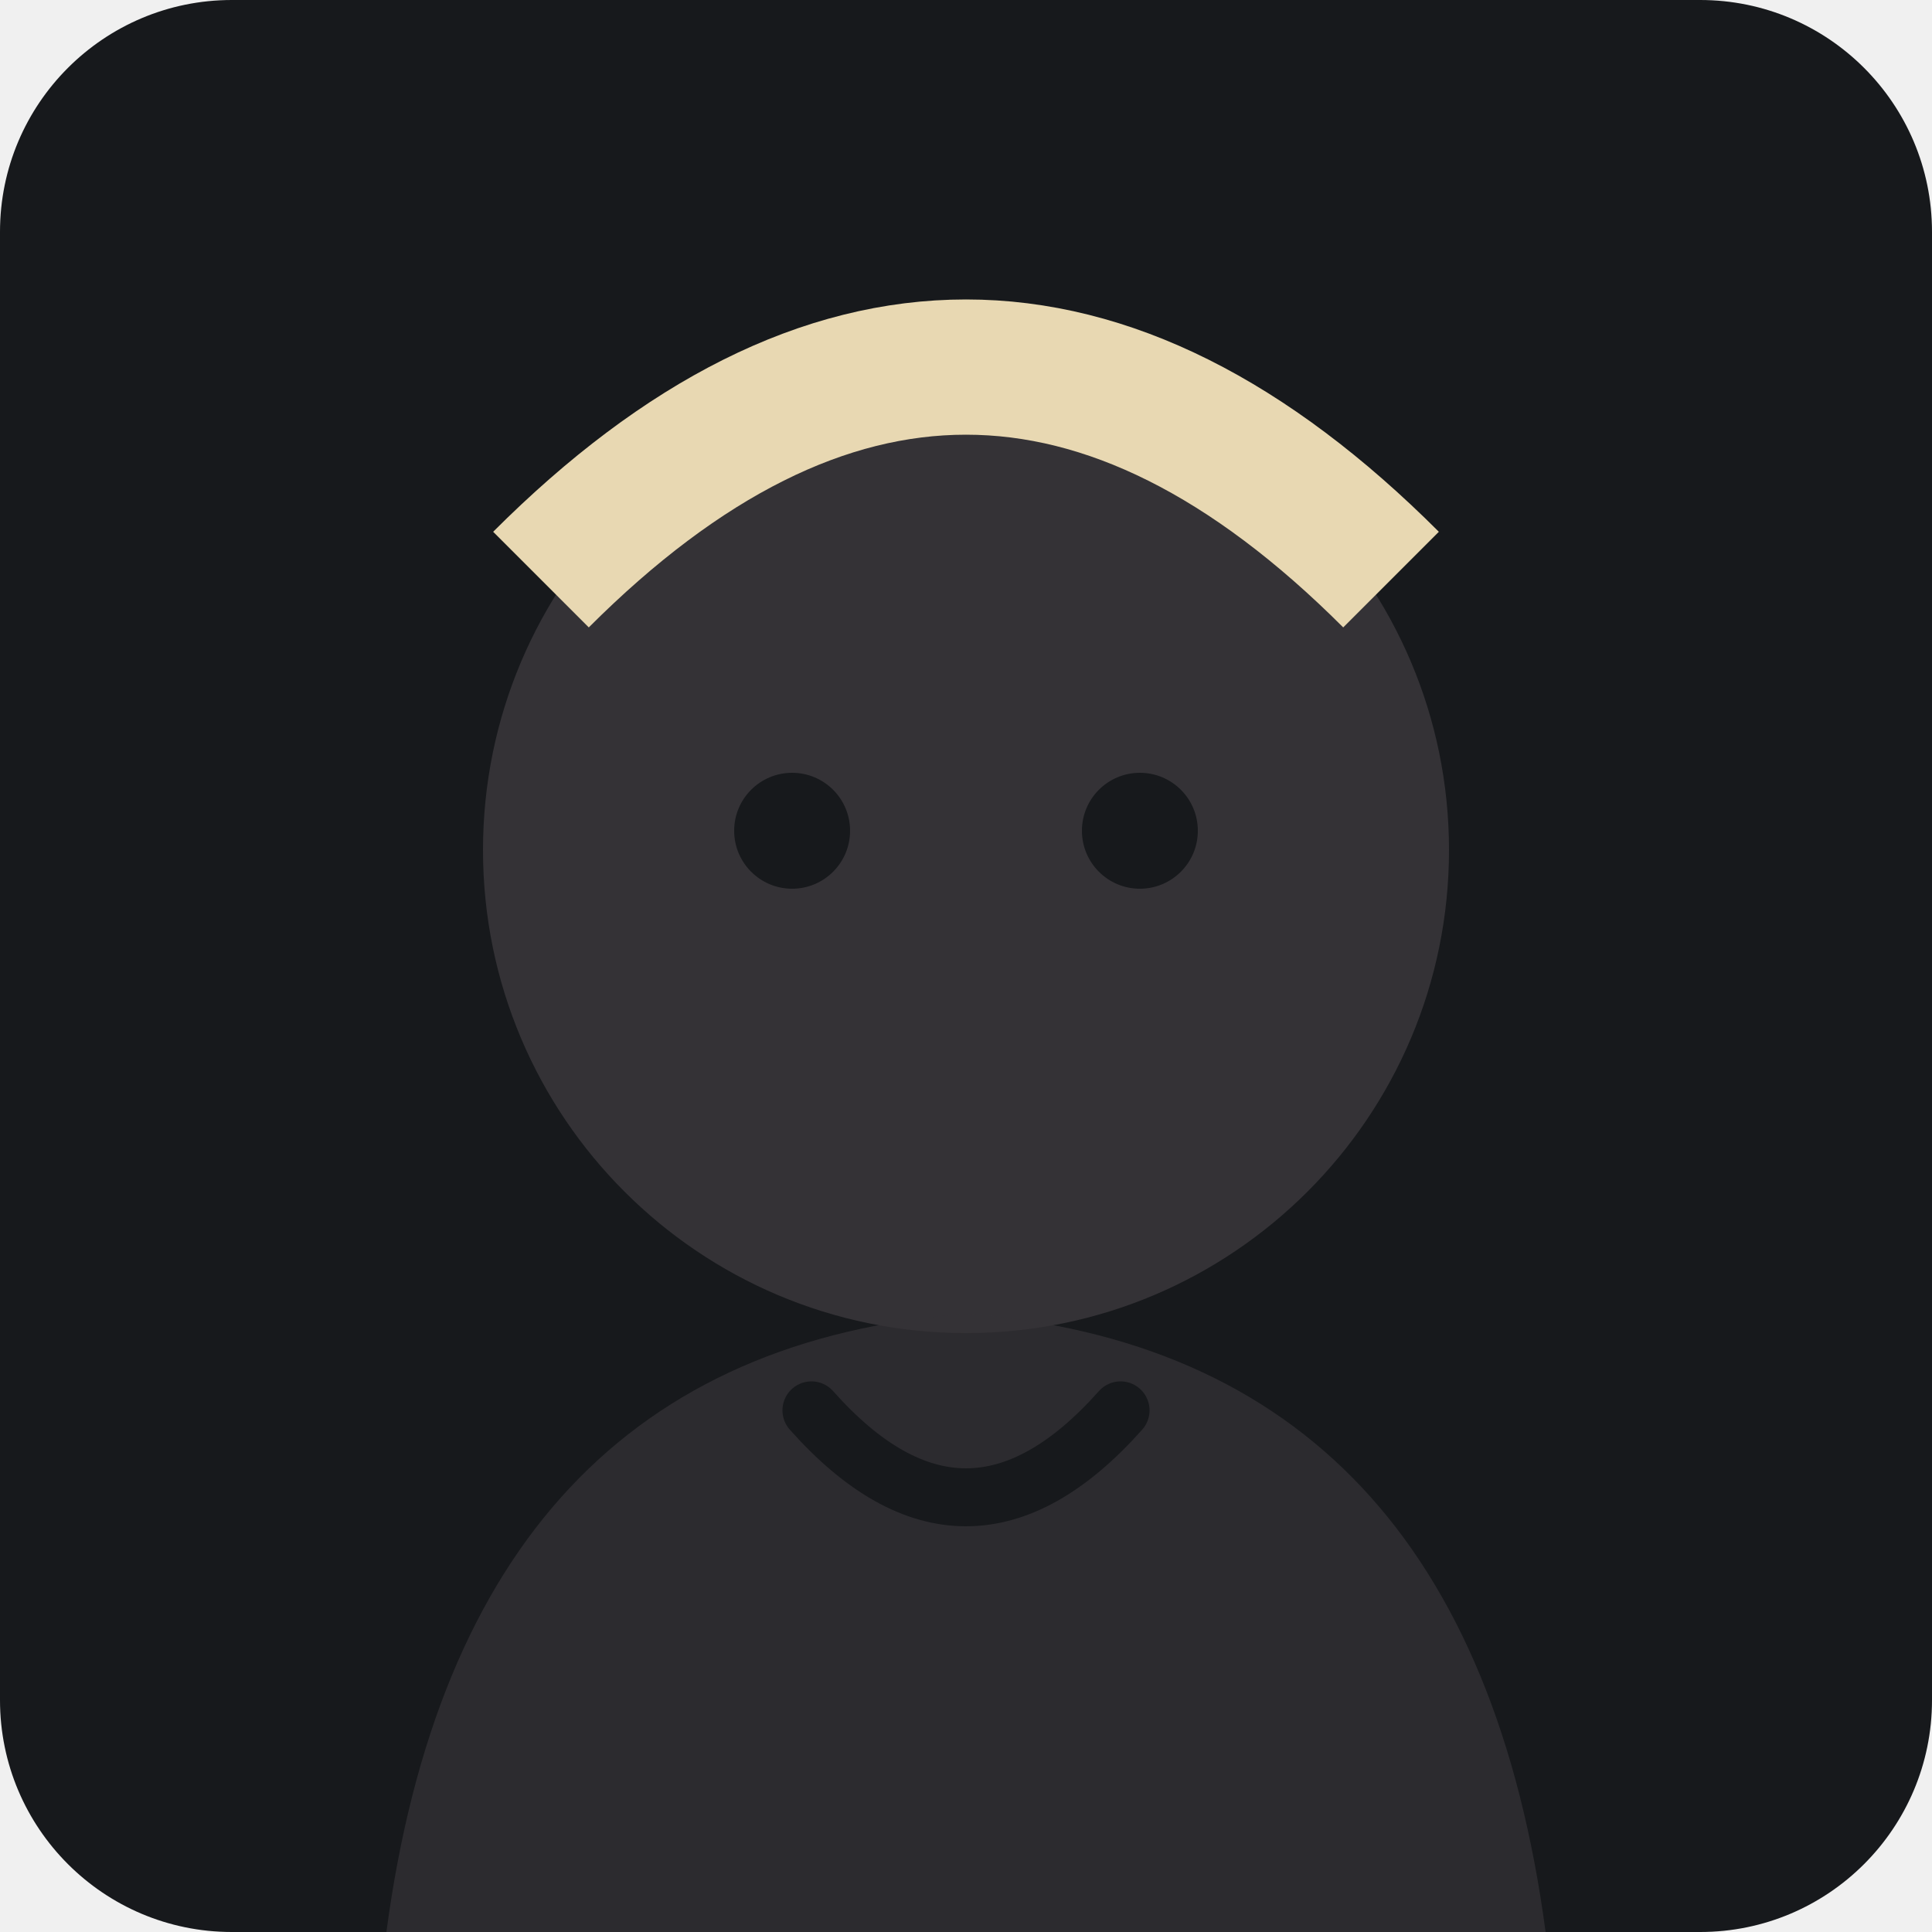
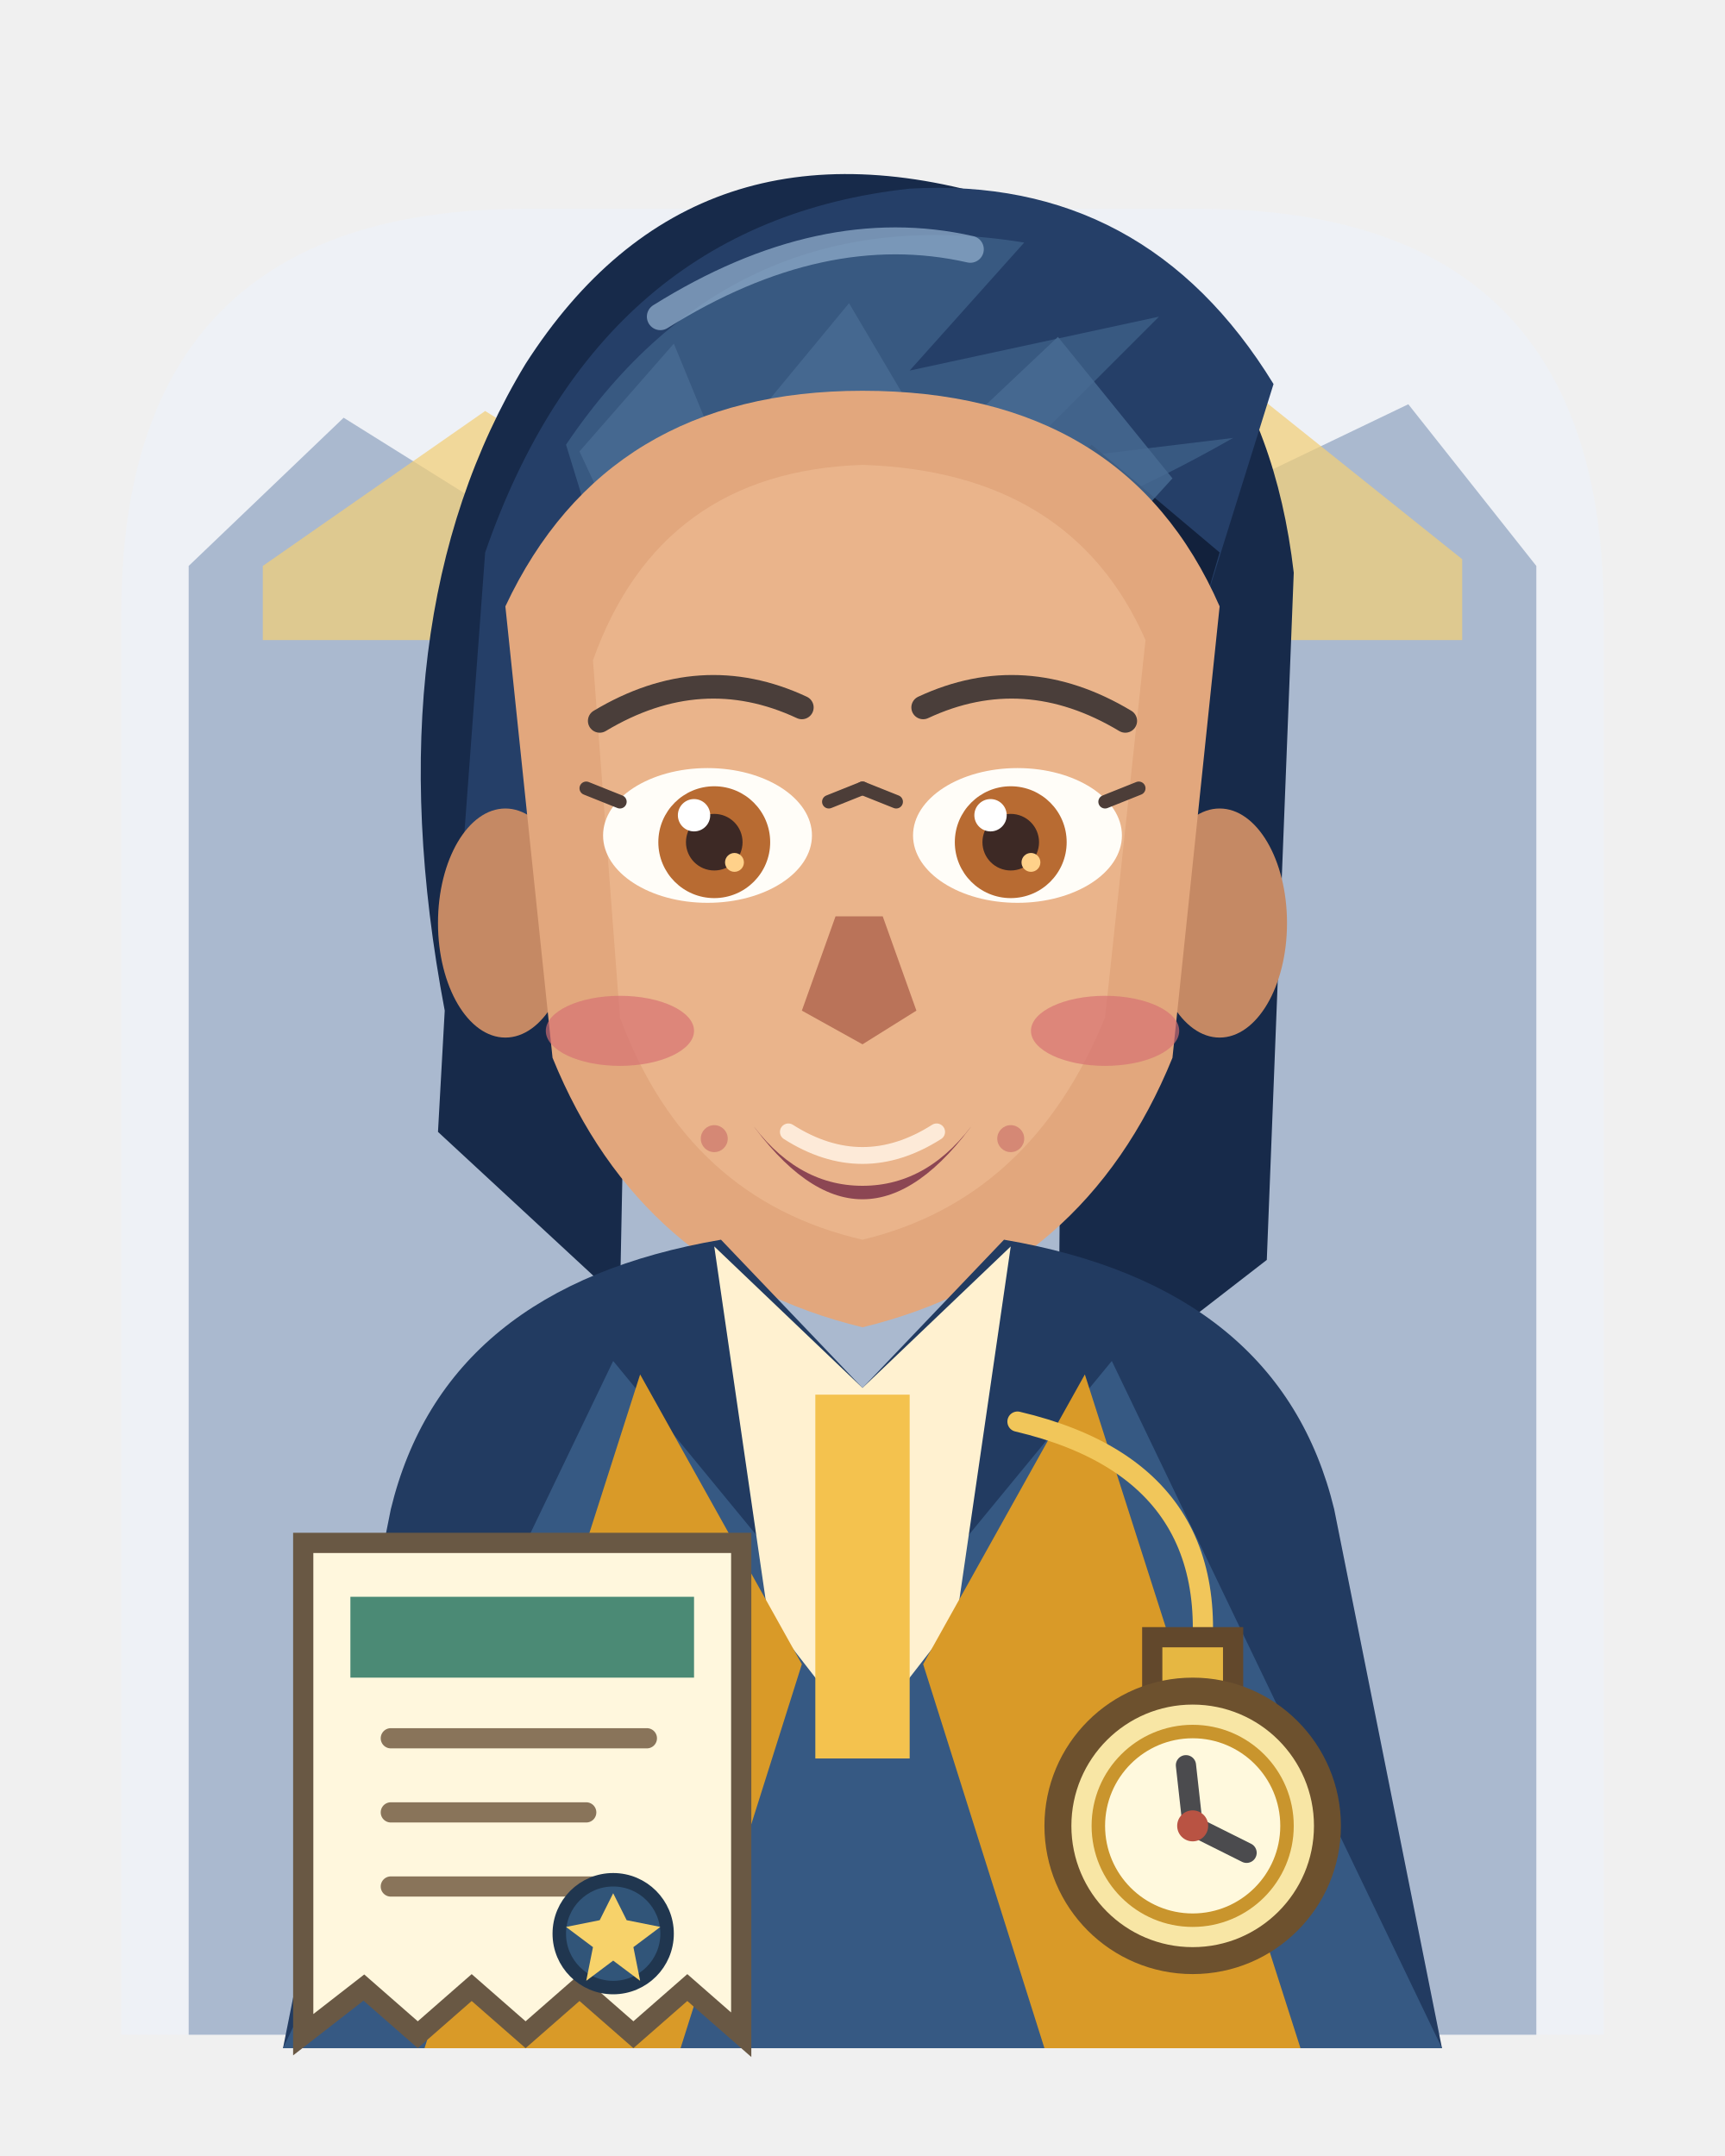
- <svg xmlns="http://www.w3.org/2000/svg" width="128" height="128" viewBox="0 0 100 100">
-   <rect width="100" height="100" rx="12" fill="#17191c" />
-   <circle cx="50" cy="44" r="25" fill="#343236" />
-   <path d="M20 100 Q24 70 50 68 Q76 70 80 100" fill="#343236" opacity="0.72" />
-   <circle cx="41" cy="43" r="3" fill="#17191c" />
-   <circle cx="59" cy="43" r="3" fill="#17191c" />
-   <path d="M42 73 Q50 82 58 73" stroke="#17191c" stroke-width="3" fill="none" stroke-linecap="round" />
-   <path d="M28 30 Q50 8 72 30" stroke="#e8d8b2" stroke-width="7" fill="none" />
+ <svg xmlns="http://www.w3.org/2000/svg" viewBox="0 0 256 320" data-character-id="mara_venn_positive" data-character-name="Mara Venn" data-rendered-expression="POSITIVE" data-expression-anchor="128,140" data-face-zone="73 55 110 141" data-face-height-ratio="0.441" data-eye-system="sclera-iris-pupil-highlight" data-runtime-reference="220x250" data-head-height-svg="164" data-visible-face-skin-height-svg="108" data-major-face-stroke-svg="3.5" data-expression-geometry-version="2">
+   <path fill="#EEF1F6" d="M18 302V91q0-60 60-60h100q60 0 60 60v211z" />
+   <path fill="#AAB9CF" d="M28 302V84l23-22 24 15 20-36 31 26 31-34 27 39 25-12 19 24v218z" />
+   <path fill="#F3CE77" d="M39 84l33-23 24 15 31-31 30 28 30-14 30 24v12H39z" opacity=".72" />
+   <g data-layer="hair" data-feature="navy-clock-bob">
+     <path fill="#172A4A" d="M66 150Q55 92 78 54q25-39 72-24 37 12 42 55l-4 102-31 24 1-116-64-3-2 101-27-25z" />
+     <path fill="#253F68" d="M72 82q17-49 63-54 35-2 54 29l-10 32-21-22-62 25-4 57-24-13z" />
+     <path fill="#385981" d="M84 66q25-37 68-30l-17 19 37-8-22 22 33-4q-42 24-91 27z" />
+     <path fill="#12213C" d="M81 81l20-13 9 19 18-23 17 22 17-20 19 16-7 24H84z" />
+     <path fill="#496C93" d="M86 67l14-16 7 17 19-23 13 22 18-17 17 21-10 11H93z" opacity=".8" />
+     <path fill="none" stroke="#8EABC9" stroke-width="4" stroke-linecap="round" d="M98 47q24-15 46-10m-61 44q18-12 34-15m52 21v67" opacity=".76" />
+   </g>
+   <g data-layer="face">
+     <ellipse fill="#C58964" cx="75" cy="137" rx="10" ry="17" />
+     <ellipse fill="#C58964" cx="181" cy="137" rx="10" ry="17" />
+     <path data-part="face-shape" fill="#E2A77D" d="M75 90Q90 58 128 58q39 0 53 32l-7 67q-13 32-46 40-33-8-46-40z" />
+     <path fill="#F2C39B" d="M88 98q10-28 40-29 31 1 42 26l-6 56q-11 27-36 33-26-6-36-33z" opacity=".48" />
+     <g data-part="brows" fill="none" stroke="#4A3E3A" stroke-width="3.5" stroke-linecap="round">
+       <path d="M89 107q15-9 30-2" />
+       <path d="M137 105q15-7 30 2" />
+     </g>
+     <g data-eye="left">
+       <ellipse data-part="sclera" fill="#FFFDF8" cx="105" cy="124" rx="15.5" ry="10" />
+       <circle data-part="iris" fill="#B86B32" cx="106" cy="125" r="8.3" />
+       <circle data-part="pupil" fill="#3D2925" cx="106" cy="125" r="4.2" />
+       <circle data-part="highlight" fill="#FFFFFF" cx="103" cy="121" r="2.4" />
+       <circle fill="#FFD18A" cx="109" cy="128" r="1.4" />
+       <path fill="none" stroke="#4C3D38" stroke-width="2" stroke-linecap="round" d="M92 119l-5-2m36 2 5-2" />
+     </g>
+     <g data-eye="right">
+       <ellipse data-part="sclera" fill="#FFFDF8" cx="151" cy="124" rx="15.5" ry="10" />
+       <circle data-part="iris" fill="#B86B32" cx="150" cy="125" r="8.3" />
+       <circle data-part="pupil" fill="#3D2925" cx="150" cy="125" r="4.2" />
+       <circle data-part="highlight" fill="#FFFFFF" cx="147" cy="121" r="2.4" />
+       <circle fill="#FFD18A" cx="153" cy="128" r="1.4" />
+       <path fill="none" stroke="#4C3D38" stroke-width="2" stroke-linecap="round" d="M164 119l5-2m-36 2-5-2" />
+     </g>
+     <ellipse fill="#D66F72" cx="92" cy="153" rx="11" ry="5.2" opacity=".66" />
+     <ellipse fill="#D66F72" cx="164" cy="153" rx="11" ry="5.2" opacity=".66" />
+     <path data-part="nose" fill="#BA7359" d="M124 136l-5 14 9 5 8-5-5-14z" />
+     <path data-part="mouth" fill="#8C4653" d="M111 166q17 24 34 0-7 10-17 10t-17-10z" />
+     <path fill="none" stroke="#FFF0E0" stroke-width="2.5" stroke-linecap="round" d="M117 168q11 7 22 0" opacity=".9" />
+     <circle fill="#C66B66" cx="106" cy="169" r="2" opacity=".6" />
+     <circle fill="#C66B66" cx="150" cy="169" r="2" opacity=".6" />
+   </g>
+   <g data-layer="outfit">
+     <path fill="#223B61" d="M42 304l16-80q8-33 49-40l21 22 21-22q41 7 49 40l16 80z" />
+     <path fill="#365983" d="M42 304l49-102 37 45 37-45 49 102z" />
+     <path fill="#FFF1D0" d="M106 185l22 21 22-21-8 55-14 18-14-18z" />
+     <path fill="#D99A28" d="M95 204l24 43-18 57H63zm66 0-24 43 18 57h38z" />
+     <path fill="#F4C24E" d="M121 207h14v54h-14z" />
+     <path fill="none" stroke="#DDE5EE" stroke-width="4" stroke-linecap="round" d="M62 265h36m60 0h36" />
+   </g>
+   <g data-layer="prop">
+     <g data-feature="auction-receipt">
+       <path fill="#FFF7DD" stroke="#695844" stroke-width="3" d="M45 229h65v73l-8-7-8 7-8-7-8 7-8-7-8 7-8-7-9 7z" />
+       <path fill="#4B8A75" d="M52 237h51v12H52z" />
+       <path fill="none" stroke="#89745A" stroke-width="3" stroke-linecap="round" d="M58 258h38m-38 11h29m-29 11h35" />
+       <circle fill="#315579" stroke="#20364F" stroke-width="2" cx="91" cy="287" r="8" />
+       <path fill="#F7D26A" d="M91 281l2 4 5 1-4 3 1 5-4-3-4 3 1-5-4-3 5-1z" />
+     </g>
+     <g data-feature="pocket-watch">
+       <path fill="none" stroke="#F1C65A" stroke-width="3" stroke-linecap="round" d="M151 211q34 8 26 43" />
+       <path fill="#E6B742" stroke="#62482C" stroke-width="3" d="M171 243h12v10h-12z" />
+       <circle fill="#F8E6A5" stroke="#6D512E" stroke-width="4" cx="177" cy="271" r="20" />
+       <circle fill="#FFF9DD" stroke="#C9952D" stroke-width="2" cx="177" cy="271" r="14" />
+       <path fill="none" stroke="#4B4B4E" stroke-width="3" stroke-linecap="round" d="M177 271l-1-9m1 9 8 4" />
+       <circle fill="#B95343" cx="177" cy="271" r="2.3" />
+     </g>
+   </g>
+   <g data-layer="expression-anchors" fill="none" stroke="none">
+     <path data-expression="NEUTRAL" data-brow-shift-svg="0" data-eye-height-shift-svg="0" data-mouth-corner-shift-svg="0" d="M95 109h25m16 0h25m-39 58h14" />
+     <path data-expression="POSITIVE" data-brow-shift-svg="-5" data-eye-height-shift-svg="-3" data-mouth-corner-shift-svg="-5" d="M95 105h25m16 0h25m-28 52q9 12 18 0" />
+     <path data-expression="NEGATIVE" data-brow-shift-svg="5" data-eye-height-shift-svg="3" data-mouth-corner-shift-svg="5" d="M95 114h25m16 0h25m-28 55q9-10 18 0" />
+   </g>
</svg>
